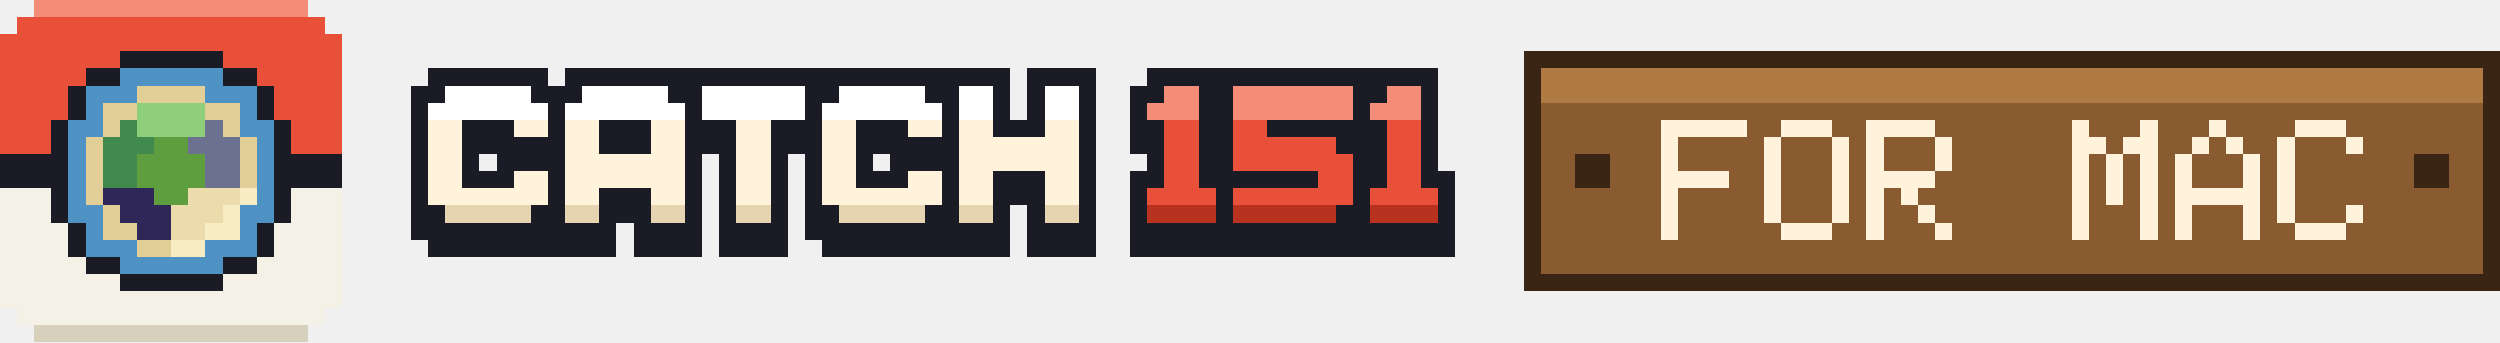
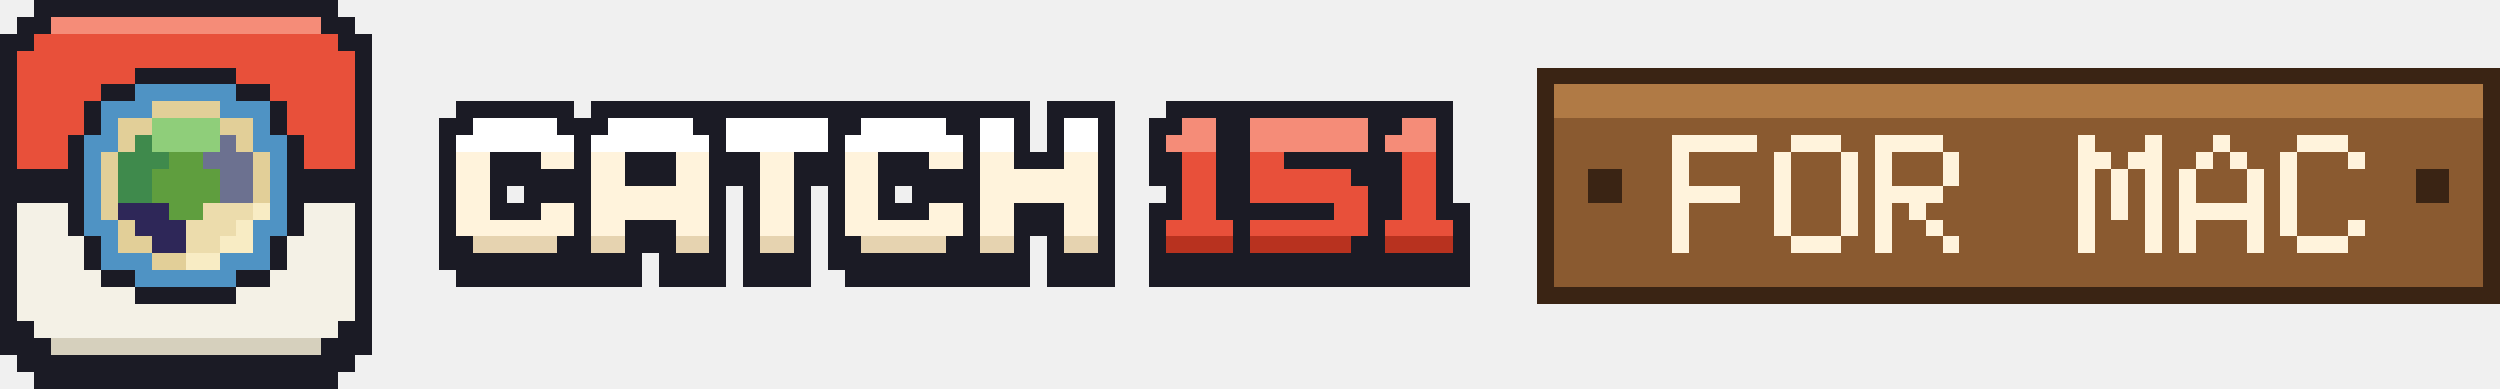
- <svg xmlns="http://www.w3.org/2000/svg" viewBox="0 0 146 20" width="146" height="20" shape-rendering="crispEdges">
-   <path fill="#f58c78" d="M2 0h16v1h-16zM68 5h2v1h-2zM72 5h7v1h-7zM81 5h2v1h-2zM67 6h3v1h-3zM72 6h7v1h-7zM80 6h3v1h-3z" />
-   <path fill="#e8503a" d="M1 1h18v1h-18zM0 2h20v1h-20zM0 3h7v1h-7zM13 3h7v1h-7zM0 4h5v1h-5zM15 4h5v1h-5zM0 5h4v1h-4zM16 5h4v1h-4zM0 6h4v1h-4zM16 6h4v1h-4zM0 7h3v1h-3zM17 7h3v1h-3zM68 7h2v1h-2zM72 7h2v1h-2zM81 7h2v1h-2zM0 8h3v1h-3zM17 8h3v1h-3zM68 8h2v1h-2zM72 8h6v1h-6zM81 8h2v1h-2zM68 9h2v1h-2zM72 9h7v1h-7zM81 9h2v1h-2zM68 10h2v1h-2zM77 10h2v1h-2zM81 10h2v1h-2zM67 11h4v1h-4zM72 11h7v1h-7zM80 11h4v1h-4z" />
-   <path fill="#1b1b25" d="M7 3h6v1h-6zM5 4h2v1h-2zM13 4h2v1h-2zM25 4h7v1h-7zM33 4h26v1h-26zM60 4h4v1h-4zM67 4h17v1h-17zM4 5h1v1h-1zM15 5h1v1h-1zM24 5h2v1h-2zM31 5h3v1h-3zM39 5h2v1h-2zM47 5h2v1h-2zM54 5h2v1h-2zM58 5h1v1h-1zM60 5h1v1h-1zM63 5h1v1h-1zM66 5h2v1h-2zM70 5h2v1h-2zM79 5h2v1h-2zM83 5h1v1h-1zM4 6h1v1h-1zM15 6h1v1h-1zM24 6h1v1h-1zM32 6h1v1h-1zM40 6h1v1h-1zM47 6h1v1h-1zM55 6h1v1h-1zM58 6h1v1h-1zM60 6h1v1h-1zM63 6h1v1h-1zM66 6h1v1h-1zM70 6h2v1h-2zM79 6h1v1h-1zM83 6h1v1h-1zM3 7h1v1h-1zM16 7h1v1h-1zM24 7h1v1h-1zM27 7h3v1h-3zM32 7h1v1h-1zM35 7h3v1h-3zM40 7h3v1h-3zM45 7h3v1h-3zM50 7h3v1h-3zM55 7h1v1h-1zM58 7h3v1h-3zM63 7h1v1h-1zM66 7h2v1h-2zM70 7h2v1h-2zM74 7h7v1h-7zM83 7h1v1h-1zM3 8h1v1h-1zM16 8h1v1h-1zM24 8h1v1h-1zM27 8h6v1h-6zM35 8h3v1h-3zM40 8h3v1h-3zM45 8h3v1h-3zM50 8h6v1h-6zM63 8h1v1h-1zM66 8h2v1h-2zM70 8h2v1h-2zM78 8h3v1h-3zM83 8h1v1h-1zM0 9h4v1h-4zM16 9h4v1h-4zM24 9h1v1h-1zM27 9h1v1h-1zM29 9h4v1h-4zM40 9h1v1h-1zM42 9h1v1h-1zM45 9h1v1h-1zM47 9h1v1h-1zM50 9h1v1h-1zM52 9h4v1h-4zM63 9h1v1h-1zM67 9h1v1h-1zM70 9h2v1h-2zM79 9h2v1h-2zM83 9h1v1h-1zM0 10h4v1h-4zM16 10h4v1h-4zM24 10h1v1h-1zM27 10h3v1h-3zM32 10h1v1h-1zM40 10h1v1h-1zM42 10h1v1h-1zM45 10h1v1h-1zM47 10h1v1h-1zM50 10h3v1h-3zM55 10h1v1h-1zM58 10h3v1h-3zM63 10h1v1h-1zM66 10h2v1h-2zM70 10h7v1h-7zM79 10h2v1h-2zM83 10h2v1h-2zM3 11h1v1h-1zM16 11h1v1h-1zM24 11h1v1h-1zM32 11h1v1h-1zM35 11h3v1h-3zM40 11h1v1h-1zM42 11h1v1h-1zM45 11h1v1h-1zM47 11h1v1h-1zM55 11h1v1h-1zM58 11h3v1h-3zM63 11h1v1h-1zM66 11h1v1h-1zM71 11h1v1h-1zM79 11h1v1h-1zM84 11h1v1h-1zM3 12h1v1h-1zM16 12h1v1h-1zM24 12h2v1h-2zM31 12h2v1h-2zM35 12h3v1h-3zM40 12h1v1h-1zM42 12h1v1h-1zM45 12h1v1h-1zM47 12h2v1h-2zM54 12h2v1h-2zM58 12h1v1h-1zM60 12h1v1h-1zM63 12h1v1h-1zM66 12h1v1h-1zM71 12h1v1h-1zM78 12h2v1h-2zM84 12h1v1h-1zM4 13h1v1h-1zM15 13h1v1h-1zM24 13h12v1h-12zM37 13h4v1h-4zM42 13h4v1h-4zM47 13h12v1h-12zM60 13h4v1h-4zM66 13h19v1h-19zM4 14h1v1h-1zM15 14h1v1h-1zM25 14h11v1h-11zM37 14h4v1h-4zM42 14h4v1h-4zM48 14h11v1h-11zM60 14h4v1h-4zM66 14h19v1h-19zM5 15h2v1h-2zM13 15h2v1h-2zM7 16h6v1h-6z" />
-   <path fill="#3a2414" d="M89 3h57v1h-57zM89 4h1v1h-1zM145 4h1v1h-1zM89 5h1v1h-1zM145 5h1v1h-1zM89 6h1v1h-1zM145 6h1v1h-1zM89 7h1v1h-1zM145 7h1v1h-1zM89 8h1v1h-1zM145 8h1v1h-1zM89 9h1v1h-1zM92 9h2v1h-2zM141 9h2v1h-2zM145 9h1v1h-1zM89 10h1v1h-1zM92 10h2v1h-2zM141 10h2v1h-2zM145 10h1v1h-1zM89 11h1v1h-1zM145 11h1v1h-1zM89 12h1v1h-1zM145 12h1v1h-1zM89 13h1v1h-1zM145 13h1v1h-1zM89 14h1v1h-1zM145 14h1v1h-1zM89 15h1v1h-1zM145 15h1v1h-1zM89 16h57v1h-57z" />
-   <path fill="#4f93c4" d="M7 4h6v1h-6zM5 5h3v1h-3zM12 5h3v1h-3zM5 6h1v1h-1zM14 6h1v1h-1zM4 7h2v1h-2zM14 7h2v1h-2zM4 8h1v1h-1zM15 8h1v1h-1zM4 9h1v1h-1zM15 9h1v1h-1zM4 10h1v1h-1zM15 10h1v1h-1zM4 11h1v1h-1zM15 11h1v1h-1zM4 12h2v1h-2zM14 12h2v1h-2zM5 13h1v1h-1zM14 13h1v1h-1zM5 14h3v1h-3zM12 14h3v1h-3zM7 15h6v1h-6z" />
-   <path fill="#b07a45" d="M90 4h55v1h-55zM90 5h55v1h-55z" />
-   <path fill="#e2cf98" d="M8 5h4v1h-4zM6 6h2v1h-2zM12 6h2v1h-2zM6 7h1v1h-1zM13 7h1v1h-1zM5 8h1v1h-1zM14 8h1v1h-1zM5 9h1v1h-1zM14 9h1v1h-1zM5 10h1v1h-1zM14 10h1v1h-1zM5 11h1v1h-1zM6 12h1v1h-1zM6 13h2v1h-2zM8 14h2v1h-2z" />
-   <path fill="#ffffff" d="M26 5h5v1h-5zM34 5h5v1h-5zM41 5h6v1h-6zM49 5h5v1h-5zM56 5h2v1h-2zM61 5h2v1h-2zM25 6h7v1h-7zM33 6h7v1h-7zM41 6h6v1h-6zM48 6h7v1h-7zM56 6h2v1h-2zM61 6h2v1h-2z" />
-   <path fill="#8fce7a" d="M8 6h4v1h-4zM8 7h4v1h-4z" />
-   <path fill="#8a5a30" d="M90 6h55v1h-55zM90 7h7v1h-7zM102 7h2v1h-2zM107 7h2v1h-2zM113 7h8v1h-8zM122 7h3v1h-3zM126 7h3v1h-3zM130 7h4v1h-4zM137 7h8v1h-8zM90 8h7v1h-7zM98 8h5v1h-5zM104 8h3v1h-3zM108 8h1v1h-1zM110 8h3v1h-3zM114 8h7v1h-7zM123 8h1v1h-1zM126 8h2v1h-2zM129 8h1v1h-1zM131 8h2v1h-2zM134 8h3v1h-3zM138 8h7v1h-7zM90 9h2v1h-2zM94 9h3v1h-3zM98 9h5v1h-5zM104 9h3v1h-3zM108 9h1v1h-1zM110 9h3v1h-3zM114 9h7v1h-7zM122 9h1v1h-1zM124 9h1v1h-1zM126 9h1v1h-1zM128 9h3v1h-3zM132 9h1v1h-1zM134 9h7v1h-7zM143 9h2v1h-2zM90 10h2v1h-2zM94 10h3v1h-3zM101 10h2v1h-2zM104 10h3v1h-3zM108 10h1v1h-1zM113 10h8v1h-8zM122 10h1v1h-1zM124 10h1v1h-1zM126 10h1v1h-1zM128 10h3v1h-3zM132 10h1v1h-1zM134 10h7v1h-7zM143 10h2v1h-2zM90 11h7v1h-7zM98 11h5v1h-5zM104 11h3v1h-3zM108 11h1v1h-1zM110 11h1v1h-1zM112 11h9v1h-9zM122 11h1v1h-1zM124 11h1v1h-1zM126 11h1v1h-1zM132 11h1v1h-1zM134 11h11v1h-11zM90 12h7v1h-7zM98 12h5v1h-5zM104 12h3v1h-3zM108 12h1v1h-1zM110 12h2v1h-2zM113 12h8v1h-8zM122 12h3v1h-3zM126 12h1v1h-1zM128 12h3v1h-3zM132 12h1v1h-1zM134 12h3v1h-3zM138 12h7v1h-7zM90 13h7v1h-7zM98 13h6v1h-6zM107 13h2v1h-2zM110 13h3v1h-3zM114 13h7v1h-7zM122 13h3v1h-3zM126 13h1v1h-1zM128 13h3v1h-3zM132 13h2v1h-2zM137 13h8v1h-8zM90 14h55v1h-55zM90 15h55v1h-55z" />
-   <path fill="#3f8a4c" d="M7 7h1v1h-1zM6 8h3v1h-3zM6 9h2v1h-2zM6 10h2v1h-2z" />
-   <path fill="#6c7190" d="M12 7h1v1h-1zM11 8h3v1h-3zM12 9h2v1h-2zM12 10h2v1h-2z" />
-   <path fill="#fff3dc" d="M25 7h2v1h-2zM30 7h2v1h-2zM33 7h2v1h-2zM38 7h2v1h-2zM43 7h2v1h-2zM48 7h2v1h-2zM53 7h2v1h-2zM56 7h2v1h-2zM61 7h2v1h-2zM97 7h5v1h-5zM104 7h3v1h-3zM109 7h4v1h-4zM121 7h1v1h-1zM125 7h1v1h-1zM129 7h1v1h-1zM134 7h3v1h-3zM25 8h2v1h-2zM33 8h2v1h-2zM38 8h2v1h-2zM43 8h2v1h-2zM48 8h2v1h-2zM56 8h7v1h-7zM97 8h1v1h-1zM103 8h1v1h-1zM107 8h1v1h-1zM109 8h1v1h-1zM113 8h1v1h-1zM121 8h2v1h-2zM124 8h2v1h-2zM128 8h1v1h-1zM130 8h1v1h-1zM133 8h1v1h-1zM137 8h1v1h-1zM25 9h2v1h-2zM33 9h7v1h-7zM43 9h2v1h-2zM48 9h2v1h-2zM56 9h7v1h-7zM97 9h1v1h-1zM103 9h1v1h-1zM107 9h1v1h-1zM109 9h1v1h-1zM113 9h1v1h-1zM121 9h1v1h-1zM123 9h1v1h-1zM125 9h1v1h-1zM127 9h1v1h-1zM131 9h1v1h-1zM133 9h1v1h-1zM25 10h2v1h-2zM30 10h2v1h-2zM33 10h7v1h-7zM43 10h2v1h-2zM48 10h2v1h-2zM53 10h2v1h-2zM56 10h2v1h-2zM61 10h2v1h-2zM97 10h4v1h-4zM103 10h1v1h-1zM107 10h1v1h-1zM109 10h4v1h-4zM121 10h1v1h-1zM123 10h1v1h-1zM125 10h1v1h-1zM127 10h1v1h-1zM131 10h1v1h-1zM133 10h1v1h-1zM25 11h7v1h-7zM33 11h2v1h-2zM38 11h2v1h-2zM43 11h2v1h-2zM48 11h7v1h-7zM56 11h2v1h-2zM61 11h2v1h-2zM97 11h1v1h-1zM103 11h1v1h-1zM107 11h1v1h-1zM109 11h1v1h-1zM111 11h1v1h-1zM121 11h1v1h-1zM123 11h1v1h-1zM125 11h1v1h-1zM127 11h5v1h-5zM133 11h1v1h-1zM97 12h1v1h-1zM103 12h1v1h-1zM107 12h1v1h-1zM109 12h1v1h-1zM112 12h1v1h-1zM121 12h1v1h-1zM125 12h1v1h-1zM127 12h1v1h-1zM131 12h1v1h-1zM133 12h1v1h-1zM137 12h1v1h-1zM97 13h1v1h-1zM104 13h3v1h-3zM109 13h1v1h-1zM113 13h1v1h-1zM121 13h1v1h-1zM125 13h1v1h-1zM127 13h1v1h-1zM131 13h1v1h-1zM134 13h3v1h-3z" />
-   <path fill="#5f9e3e" d="M9 8h2v1h-2zM8 9h4v1h-4zM8 10h4v1h-4zM9 11h2v1h-2z" />
-   <path fill="#f4f1e6" d="M0 11h3v1h-3zM17 11h3v1h-3zM0 12h3v1h-3zM17 12h3v1h-3zM0 13h4v1h-4zM16 13h4v1h-4zM0 14h4v1h-4zM16 14h4v1h-4zM0 15h5v1h-5zM15 15h5v1h-5zM0 16h7v1h-7zM13 16h7v1h-7zM0 17h20v1h-20zM1 18h18v1h-18z" />
-   <path fill="#2e2758" d="M6 11h3v1h-3zM7 12h3v1h-3zM8 13h2v1h-2z" />
-   <path fill="#ecdcac" d="M11 11h3v1h-3zM10 12h3v1h-3zM10 13h2v1h-2z" />
-   <path fill="#f8ecc4" d="M14 11h1v1h-1zM13 12h1v1h-1zM12 13h2v1h-2zM10 14h2v1h-2z" />
-   <path fill="#e6d3b0" d="M26 12h5v1h-5zM33 12h2v1h-2zM38 12h2v1h-2zM43 12h2v1h-2zM49 12h5v1h-5zM56 12h2v1h-2zM61 12h2v1h-2z" />
-   <path fill="#b8321f" d="M67 12h4v1h-4zM72 12h6v1h-6zM80 12h4v1h-4z" />
-   <path fill="#d6d0bd" d="M2 19h16v1h-16z" />
+ <svg xmlns="http://www.w3.org/2000/svg" viewBox="0 0 148 23" width="148" height="23" shape-rendering="crispEdges">
+   <path fill="#1b1b25" d="M2 0h18v1h-18zM1 1h2v1h-2zM19 1h2v1h-2zM0 2h2v1h-2zM20 2h2v1h-2zM0 3h1v1h-1zM21 3h1v1h-1zM0 4h1v1h-1zM8 4h6v1h-6zM21 4h1v1h-1zM0 5h1v1h-1zM6 5h2v1h-2zM14 5h2v1h-2zM21 5h1v1h-1zM0 6h1v1h-1zM5 6h1v1h-1zM16 6h1v1h-1zM21 6h1v1h-1zM27 6h7v1h-7zM35 6h26v1h-26zM62 6h4v1h-4zM69 6h17v1h-17zM0 7h1v1h-1zM5 7h1v1h-1zM16 7h1v1h-1zM21 7h1v1h-1zM26 7h2v1h-2zM33 7h3v1h-3zM41 7h2v1h-2zM49 7h2v1h-2zM56 7h2v1h-2zM60 7h1v1h-1zM62 7h1v1h-1zM65 7h1v1h-1zM68 7h2v1h-2zM72 7h2v1h-2zM81 7h2v1h-2zM85 7h1v1h-1zM0 8h1v1h-1zM4 8h1v1h-1zM17 8h1v1h-1zM21 8h1v1h-1zM26 8h1v1h-1zM34 8h1v1h-1zM42 8h1v1h-1zM49 8h1v1h-1zM57 8h1v1h-1zM60 8h1v1h-1zM62 8h1v1h-1zM65 8h1v1h-1zM68 8h1v1h-1zM72 8h2v1h-2zM81 8h1v1h-1zM85 8h1v1h-1zM0 9h1v1h-1zM4 9h1v1h-1zM17 9h1v1h-1zM21 9h1v1h-1zM26 9h1v1h-1zM29 9h3v1h-3zM34 9h1v1h-1zM37 9h3v1h-3zM42 9h3v1h-3zM47 9h3v1h-3zM52 9h3v1h-3zM57 9h1v1h-1zM60 9h3v1h-3zM65 9h1v1h-1zM68 9h2v1h-2zM72 9h2v1h-2zM76 9h7v1h-7zM85 9h1v1h-1zM0 10h5v1h-5zM17 10h5v1h-5zM26 10h1v1h-1zM29 10h6v1h-6zM37 10h3v1h-3zM42 10h3v1h-3zM47 10h3v1h-3zM52 10h6v1h-6zM65 10h1v1h-1zM68 10h2v1h-2zM72 10h2v1h-2zM80 10h3v1h-3zM85 10h1v1h-1zM0 11h5v1h-5zM17 11h5v1h-5zM26 11h1v1h-1zM29 11h1v1h-1zM31 11h4v1h-4zM42 11h1v1h-1zM44 11h1v1h-1zM47 11h1v1h-1zM49 11h1v1h-1zM52 11h1v1h-1zM54 11h4v1h-4zM65 11h1v1h-1zM69 11h1v1h-1zM72 11h2v1h-2zM81 11h2v1h-2zM85 11h1v1h-1zM0 12h1v1h-1zM4 12h1v1h-1zM17 12h1v1h-1zM21 12h1v1h-1zM26 12h1v1h-1zM29 12h3v1h-3zM34 12h1v1h-1zM42 12h1v1h-1zM44 12h1v1h-1zM47 12h1v1h-1zM49 12h1v1h-1zM52 12h3v1h-3zM57 12h1v1h-1zM60 12h3v1h-3zM65 12h1v1h-1zM68 12h2v1h-2zM72 12h7v1h-7zM81 12h2v1h-2zM85 12h2v1h-2zM0 13h1v1h-1zM4 13h1v1h-1zM17 13h1v1h-1zM21 13h1v1h-1zM26 13h1v1h-1zM34 13h1v1h-1zM37 13h3v1h-3zM42 13h1v1h-1zM44 13h1v1h-1zM47 13h1v1h-1zM49 13h1v1h-1zM57 13h1v1h-1zM60 13h3v1h-3zM65 13h1v1h-1zM68 13h1v1h-1zM73 13h1v1h-1zM81 13h1v1h-1zM86 13h1v1h-1zM0 14h1v1h-1zM5 14h1v1h-1zM16 14h1v1h-1zM21 14h1v1h-1zM26 14h2v1h-2zM33 14h2v1h-2zM37 14h3v1h-3zM42 14h1v1h-1zM44 14h1v1h-1zM47 14h1v1h-1zM49 14h2v1h-2zM56 14h2v1h-2zM60 14h1v1h-1zM62 14h1v1h-1zM65 14h1v1h-1zM68 14h1v1h-1zM73 14h1v1h-1zM80 14h2v1h-2zM86 14h1v1h-1zM0 15h1v1h-1zM5 15h1v1h-1zM16 15h1v1h-1zM21 15h1v1h-1zM26 15h12v1h-12zM39 15h4v1h-4zM44 15h4v1h-4zM49 15h12v1h-12zM62 15h4v1h-4zM68 15h19v1h-19zM0 16h1v1h-1zM6 16h2v1h-2zM14 16h2v1h-2zM21 16h1v1h-1zM27 16h11v1h-11zM39 16h4v1h-4zM44 16h4v1h-4zM50 16h11v1h-11zM62 16h4v1h-4zM68 16h19v1h-19zM0 17h1v1h-1zM8 17h6v1h-6zM21 17h1v1h-1zM0 18h1v1h-1zM21 18h1v1h-1zM0 19h2v1h-2zM20 19h2v1h-2zM0 20h3v1h-3zM19 20h3v1h-3zM1 21h20v1h-20zM2 22h18v1h-18z" />
+   <path fill="#f58c78" d="M3 1h16v1h-16zM70 7h2v1h-2zM74 7h7v1h-7zM83 7h2v1h-2zM69 8h3v1h-3zM74 8h7v1h-7zM82 8h3v1h-3z" />
+   <path fill="#e8503a" d="M2 2h18v1h-18zM1 3h20v1h-20zM1 4h7v1h-7zM14 4h7v1h-7zM1 5h5v1h-5zM16 5h5v1h-5zM1 6h4v1h-4zM17 6h4v1h-4zM1 7h4v1h-4zM17 7h4v1h-4zM1 8h3v1h-3zM18 8h3v1h-3zM1 9h3v1h-3zM18 9h3v1h-3zM70 9h2v1h-2zM74 9h2v1h-2zM83 9h2v1h-2zM70 10h2v1h-2zM74 10h6v1h-6zM83 10h2v1h-2zM70 11h2v1h-2zM74 11h7v1h-7zM83 11h2v1h-2zM70 12h2v1h-2zM79 12h2v1h-2zM83 12h2v1h-2zM69 13h4v1h-4zM74 13h7v1h-7zM82 13h4v1h-4z" />
+   <path fill="#3a2414" d="M91 4h57v1h-57zM91 5h1v1h-1zM147 5h1v1h-1zM91 6h1v1h-1zM147 6h1v1h-1zM91 7h1v1h-1zM147 7h1v1h-1zM91 8h1v1h-1zM147 8h1v1h-1zM91 9h1v1h-1zM147 9h1v1h-1zM91 10h1v1h-1zM94 10h2v1h-2zM143 10h2v1h-2zM147 10h1v1h-1zM91 11h1v1h-1zM94 11h2v1h-2zM143 11h2v1h-2zM147 11h1v1h-1zM91 12h1v1h-1zM147 12h1v1h-1zM91 13h1v1h-1zM147 13h1v1h-1zM91 14h1v1h-1zM147 14h1v1h-1zM91 15h1v1h-1zM147 15h1v1h-1zM91 16h1v1h-1zM147 16h1v1h-1zM91 17h57v1h-57z" />
+   <path fill="#4f93c4" d="M8 5h6v1h-6zM6 6h3v1h-3zM13 6h3v1h-3zM6 7h1v1h-1zM15 7h1v1h-1zM5 8h2v1h-2zM15 8h2v1h-2zM5 9h1v1h-1zM16 9h1v1h-1zM5 10h1v1h-1zM16 10h1v1h-1zM5 11h1v1h-1zM16 11h1v1h-1zM5 12h1v1h-1zM16 12h1v1h-1zM5 13h2v1h-2zM15 13h2v1h-2zM6 14h1v1h-1zM15 14h1v1h-1zM6 15h3v1h-3zM13 15h3v1h-3zM8 16h6v1h-6z" />
+   <path fill="#b07a45" d="M92 5h55v1h-55zM92 6h55v1h-55z" />
+   <path fill="#e2cf98" d="M9 6h4v1h-4zM7 7h2v1h-2zM13 7h2v1h-2zM7 8h1v1h-1zM14 8h1v1h-1zM6 9h1v1h-1zM15 9h1v1h-1zM6 10h1v1h-1zM15 10h1v1h-1zM6 11h1v1h-1zM15 11h1v1h-1zM6 12h1v1h-1zM7 13h1v1h-1zM7 14h2v1h-2zM9 15h2v1h-2z" />
+   <path fill="#8fce7a" d="M9 7h4v1h-4zM9 8h4v1h-4z" />
+   <path fill="#ffffff" d="M28 7h5v1h-5zM36 7h5v1h-5zM43 7h6v1h-6zM51 7h5v1h-5zM58 7h2v1h-2zM63 7h2v1h-2zM27 8h7v1h-7zM35 8h7v1h-7zM43 8h6v1h-6zM50 8h7v1h-7zM58 8h2v1h-2zM63 8h2v1h-2z" />
+   <path fill="#8a5a30" d="M92 7h55v1h-55zM92 8h7v1h-7zM104 8h2v1h-2zM109 8h2v1h-2zM115 8h8v1h-8zM124 8h3v1h-3zM128 8h3v1h-3zM132 8h4v1h-4zM139 8h8v1h-8zM92 9h7v1h-7zM100 9h5v1h-5zM106 9h3v1h-3zM110 9h1v1h-1zM112 9h3v1h-3zM116 9h7v1h-7zM125 9h1v1h-1zM128 9h2v1h-2zM131 9h1v1h-1zM133 9h2v1h-2zM136 9h3v1h-3zM140 9h7v1h-7zM92 10h2v1h-2zM96 10h3v1h-3zM100 10h5v1h-5zM106 10h3v1h-3zM110 10h1v1h-1zM112 10h3v1h-3zM116 10h7v1h-7zM124 10h1v1h-1zM126 10h1v1h-1zM128 10h1v1h-1zM130 10h3v1h-3zM134 10h1v1h-1zM136 10h7v1h-7zM145 10h2v1h-2zM92 11h2v1h-2zM96 11h3v1h-3zM103 11h2v1h-2zM106 11h3v1h-3zM110 11h1v1h-1zM115 11h8v1h-8zM124 11h1v1h-1zM126 11h1v1h-1zM128 11h1v1h-1zM130 11h3v1h-3zM134 11h1v1h-1zM136 11h7v1h-7zM145 11h2v1h-2zM92 12h7v1h-7zM100 12h5v1h-5zM106 12h3v1h-3zM110 12h1v1h-1zM112 12h1v1h-1zM114 12h9v1h-9zM124 12h1v1h-1zM126 12h1v1h-1zM128 12h1v1h-1zM134 12h1v1h-1zM136 12h11v1h-11zM92 13h7v1h-7zM100 13h5v1h-5zM106 13h3v1h-3zM110 13h1v1h-1zM112 13h2v1h-2zM115 13h8v1h-8zM124 13h3v1h-3zM128 13h1v1h-1zM130 13h3v1h-3zM134 13h1v1h-1zM136 13h3v1h-3zM140 13h7v1h-7zM92 14h7v1h-7zM100 14h6v1h-6zM109 14h2v1h-2zM112 14h3v1h-3zM116 14h7v1h-7zM124 14h3v1h-3zM128 14h1v1h-1zM130 14h3v1h-3zM134 14h2v1h-2zM139 14h8v1h-8zM92 15h55v1h-55zM92 16h55v1h-55z" />
+   <path fill="#3f8a4c" d="M8 8h1v1h-1zM7 9h3v1h-3zM7 10h2v1h-2zM7 11h2v1h-2z" />
+   <path fill="#6c7190" d="M13 8h1v1h-1zM12 9h3v1h-3zM13 10h2v1h-2zM13 11h2v1h-2z" />
+   <path fill="#fff3dc" d="M99 8h5v1h-5zM106 8h3v1h-3zM111 8h4v1h-4zM123 8h1v1h-1zM127 8h1v1h-1zM131 8h1v1h-1zM136 8h3v1h-3zM27 9h2v1h-2zM32 9h2v1h-2zM35 9h2v1h-2zM40 9h2v1h-2zM45 9h2v1h-2zM50 9h2v1h-2zM55 9h2v1h-2zM58 9h2v1h-2zM63 9h2v1h-2zM99 9h1v1h-1zM105 9h1v1h-1zM109 9h1v1h-1zM111 9h1v1h-1zM115 9h1v1h-1zM123 9h2v1h-2zM126 9h2v1h-2zM130 9h1v1h-1zM132 9h1v1h-1zM135 9h1v1h-1zM139 9h1v1h-1zM27 10h2v1h-2zM35 10h2v1h-2zM40 10h2v1h-2zM45 10h2v1h-2zM50 10h2v1h-2zM58 10h7v1h-7zM99 10h1v1h-1zM105 10h1v1h-1zM109 10h1v1h-1zM111 10h1v1h-1zM115 10h1v1h-1zM123 10h1v1h-1zM125 10h1v1h-1zM127 10h1v1h-1zM129 10h1v1h-1zM133 10h1v1h-1zM135 10h1v1h-1zM27 11h2v1h-2zM35 11h7v1h-7zM45 11h2v1h-2zM50 11h2v1h-2zM58 11h7v1h-7zM99 11h4v1h-4zM105 11h1v1h-1zM109 11h1v1h-1zM111 11h4v1h-4zM123 11h1v1h-1zM125 11h1v1h-1zM127 11h1v1h-1zM129 11h1v1h-1zM133 11h1v1h-1zM135 11h1v1h-1zM27 12h2v1h-2zM32 12h2v1h-2zM35 12h7v1h-7zM45 12h2v1h-2zM50 12h2v1h-2zM55 12h2v1h-2zM58 12h2v1h-2zM63 12h2v1h-2zM99 12h1v1h-1zM105 12h1v1h-1zM109 12h1v1h-1zM111 12h1v1h-1zM113 12h1v1h-1zM123 12h1v1h-1zM125 12h1v1h-1zM127 12h1v1h-1zM129 12h5v1h-5zM135 12h1v1h-1zM27 13h7v1h-7zM35 13h2v1h-2zM40 13h2v1h-2zM45 13h2v1h-2zM50 13h7v1h-7zM58 13h2v1h-2zM63 13h2v1h-2zM99 13h1v1h-1zM105 13h1v1h-1zM109 13h1v1h-1zM111 13h1v1h-1zM114 13h1v1h-1zM123 13h1v1h-1zM127 13h1v1h-1zM129 13h1v1h-1zM133 13h1v1h-1zM135 13h1v1h-1zM139 13h1v1h-1zM99 14h1v1h-1zM106 14h3v1h-3zM111 14h1v1h-1zM115 14h1v1h-1zM123 14h1v1h-1zM127 14h1v1h-1zM129 14h1v1h-1zM133 14h1v1h-1zM136 14h3v1h-3z" />
+   <path fill="#5f9e3e" d="M10 9h2v1h-2zM9 10h4v1h-4zM9 11h4v1h-4zM10 12h2v1h-2z" />
+   <path fill="#f4f1e6" d="M1 12h3v1h-3zM18 12h3v1h-3zM1 13h3v1h-3zM18 13h3v1h-3zM1 14h4v1h-4zM17 14h4v1h-4zM1 15h4v1h-4zM17 15h4v1h-4zM1 16h5v1h-5zM16 16h5v1h-5zM1 17h7v1h-7zM14 17h7v1h-7zM1 18h20v1h-20zM2 19h18v1h-18z" />
+   <path fill="#2e2758" d="M7 12h3v1h-3zM8 13h3v1h-3zM9 14h2v1h-2z" />
+   <path fill="#ecdcac" d="M12 12h3v1h-3zM11 13h3v1h-3zM11 14h2v1h-2z" />
+   <path fill="#f8ecc4" d="M15 12h1v1h-1zM14 13h1v1h-1zM13 14h2v1h-2zM11 15h2v1h-2z" />
+   <path fill="#e6d3b0" d="M28 14h5v1h-5zM35 14h2v1h-2zM40 14h2v1h-2zM45 14h2v1h-2zM51 14h5v1h-5zM58 14h2v1h-2zM63 14h2v1h-2z" />
+   <path fill="#b8321f" d="M69 14h4v1h-4zM74 14h6v1h-6zM82 14h4v1h-4z" />
+   <path fill="#d6d0bd" d="M3 20h16v1h-16z" />
</svg>
